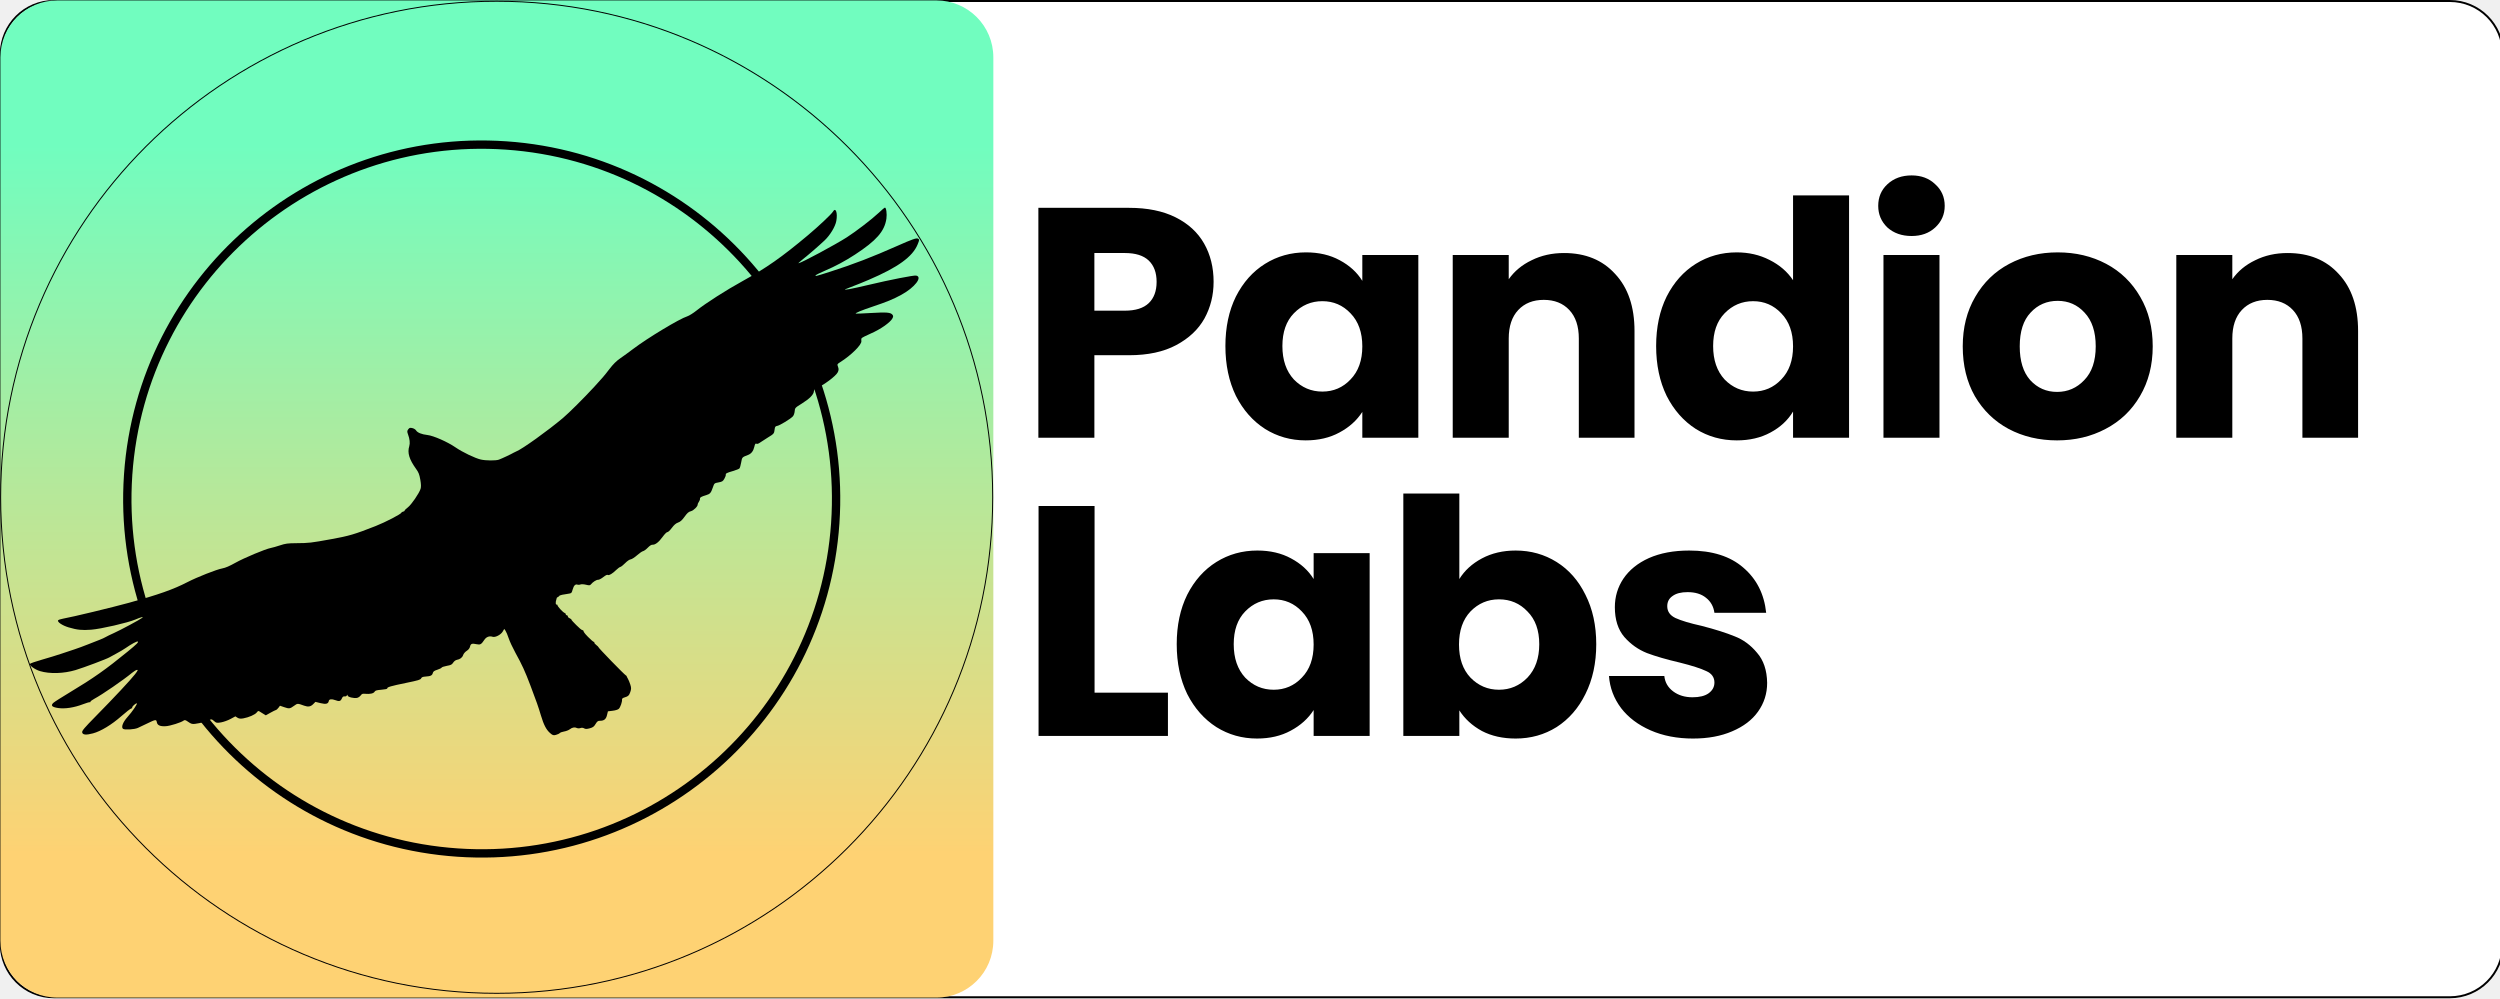
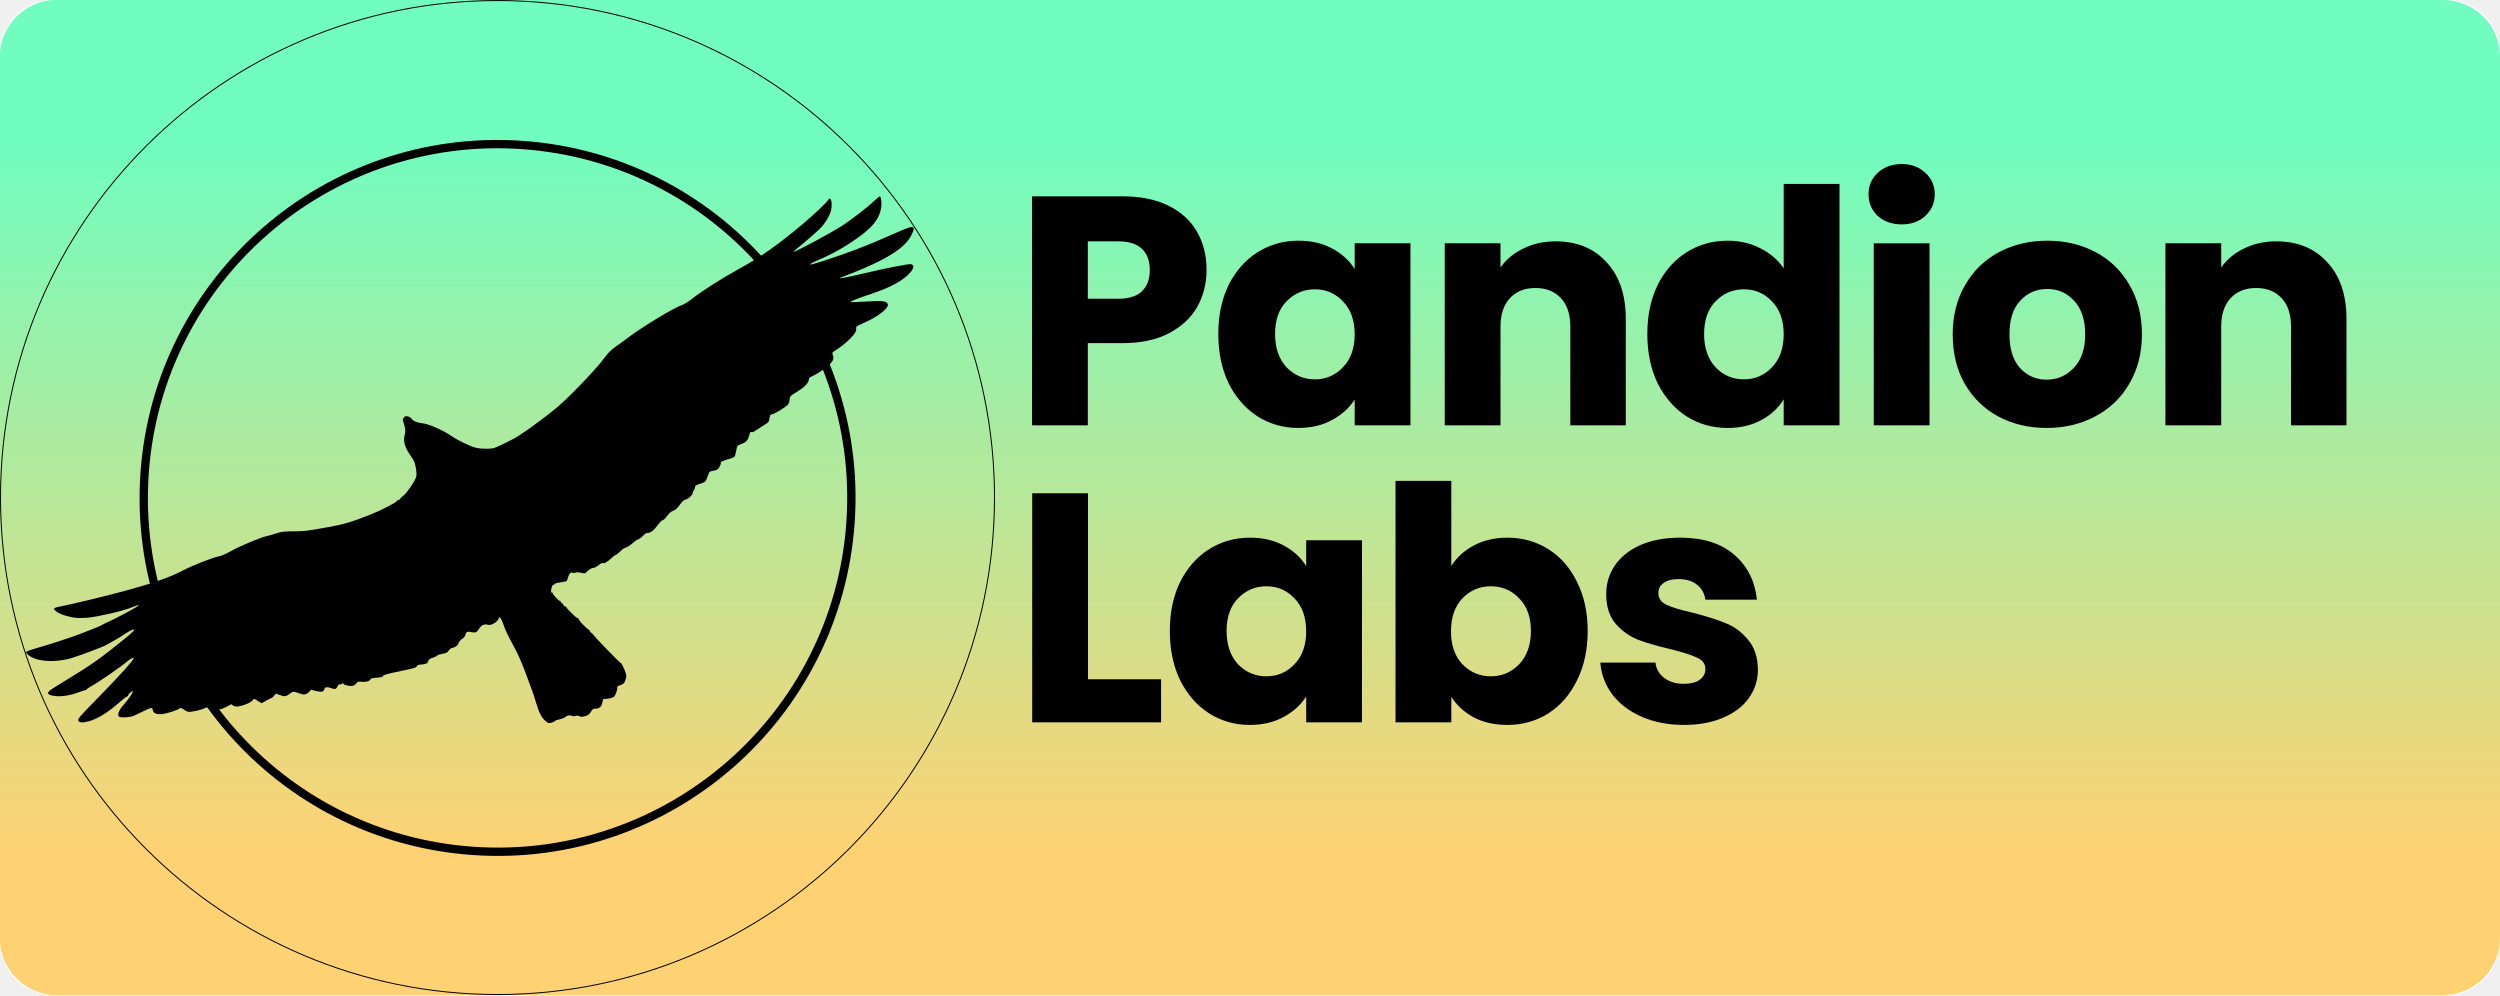
- <svg xmlns="http://www.w3.org/2000/svg" xmlns:xlink="http://www.w3.org/1999/xlink" width="2998.089" zoomAndPan="magnify" viewBox="0 0 2226.683 900.168" height="1197.145" preserveAspectRatio="xMidYMid" version="1.2" id="svg287" xml:space="preserve">
+ <svg xmlns="http://www.w3.org/2000/svg" xmlns:xlink="http://www.w3.org/1999/xlink" width="3015" zoomAndPan="magnify" viewBox="0 0 3015 1200" height="1200" preserveAspectRatio="xMidYMid" version="1.2" id="svg287" xml:space="preserve">
  <defs id="defs259">
    <rect x="1135.397" y="365.38" width="981.394" height="449.931" id="rect2" />
-     <linearGradient xlink:href="#linearGradient289" id="linearGradient290" x1="465.614" y1="134.989" x2="465.614" y2="788.232" gradientUnits="userSpaceOnUse" gradientTransform="matrix(4.318703,0,0,0.9751405,-26.91448,0.2881701)" />
+     <linearGradient xlink:href="#linearGradient289" id="linearGradient290" x1="465.614" y1="134.989" x2="465.614" y2="788.232" gradientUnits="userSpaceOnUse" gradientTransform="matrix(5.780654,0,0,1.302491,-19.28956,-0.6429936)" />
    <linearGradient id="linearGradient289">
      <stop style="stop-color:#71fdbf;stop-opacity:1;" offset="0" id="stop289" />
      <stop style="stop-color:#fed273;stop-opacity:1;" offset="1" id="stop290" />
    </linearGradient>
-     <linearGradient xlink:href="#linearGradient289" id="linearGradient260" gradientUnits="userSpaceOnUse" gradientTransform="matrix(0.9830893,0,0,0.9760122,-38.89277,-0.1138385)" x1="465.614" y1="134.989" x2="465.614" y2="788.232" />
-     <linearGradient xlink:href="#linearGradient289" id="linearGradient4" gradientUnits="userSpaceOnUse" gradientTransform="matrix(0.9706158,0,0,0.9760186,-16.71438,-0.1168316)" x1="465.614" y1="134.989" x2="465.614" y2="788.232" />
+     <linearGradient xlink:href="#linearGradient289" id="linearGradient260" gradientUnits="userSpaceOnUse" gradientTransform="matrix(1.306771,0,0,1.306384,-10.32922,-2.535096)" x1="465.614" y1="134.989" x2="465.614" y2="788.232" />
+     <linearGradient xlink:href="#linearGradient289" id="linearGradient4" gradientUnits="userSpaceOnUse" gradientTransform="matrix(1.300842,0,0,1.302481,-4.340758,-0.6429893)" x1="465.614" y1="134.989" x2="465.614" y2="788.232" />
  </defs>
-   <g id="editable-text" transform="matrix(3.623262,0,0,3.623262,-2638.923,-440.255)">
-     <text xml:space="preserve" style="font-style:normal;font-variant:normal;font-weight:bold;font-stretch:normal;font-size:81.516px;line-height:17.605px;font-family:Poppins;-inkscape-font-specification:'Poppins, Bold';font-variant-ligatures:normal;font-variant-caps:normal;font-variant-numeric:normal;font-variant-east-asian:normal;text-align:start;letter-spacing:-1.546px;writing-mode:lr-tb;direction:ltr;text-anchor:start;opacity:1;vector-effect:none;fill:#000000;fill-opacity:1;stroke:none;stroke-width:6.602;stroke-linecap:round;stroke-linejoin:miter;stroke-miterlimit:4;stroke-dasharray:none;stroke-dashoffset:0;stroke-opacity:1;-inkscape-stroke:none" x="1002.473" y="230.456" id="text11" transform="translate(-24.59364)">
-       <tspan id="tspan11" style="font-style:normal;font-variant:normal;font-weight:bold;font-stretch:normal;font-size:81.516px;font-family:Poppins;-inkscape-font-specification:'Poppins, Bold';font-variant-ligatures:normal;font-variant-caps:normal;font-variant-numeric:normal;font-variant-east-asian:normal;letter-spacing:-1.546px;fill:#000000;fill-opacity:1;stroke:none;stroke-width:6.602" x="1002.473" y="230.456">Pandion</tspan>
-     </text>
-     <text xml:space="preserve" style="font-style:normal;font-variant:normal;font-weight:bold;font-stretch:normal;font-size:81.516px;line-height:17.605px;font-family:Poppins;-inkscape-font-specification:'Poppins, Bold';font-variant-ligatures:normal;font-variant-caps:normal;font-variant-numeric:normal;font-variant-east-asian:normal;text-align:start;letter-spacing:-1.725px;writing-mode:lr-tb;direction:ltr;text-anchor:start;opacity:1;vector-effect:none;fill:#000000;fill-opacity:1;stroke:none;stroke-width:6.602;stroke-linecap:round;stroke-linejoin:miter;stroke-miterlimit:4;stroke-dasharray:none;stroke-dashoffset:0;stroke-opacity:1;-inkscape-stroke:none" x="1002.52" y="304.66" id="text12" transform="translate(-24.59364)">
-       <tspan id="tspan12" style="font-style:normal;font-variant:normal;font-weight:bold;font-stretch:normal;font-size:81.516px;font-family:Poppins;-inkscape-font-specification:'Poppins, Bold';font-variant-ligatures:normal;font-variant-caps:normal;font-variant-numeric:normal;font-variant-east-asian:normal;letter-spacing:-1.725px;fill:#000000;fill-opacity:1;stroke:none;stroke-width:6.602" x="1002.52" y="304.66">Labs</tspan>
-     </text>
-   </g>
-   <path id="white-background-small" style="display:inline;opacity:1;fill:#ffffff;stroke:#000000;stroke-width:0.172;stop-color:#000000;stop-opacity:1" d="M 50.008,0.388 H 815.386 c 35.276,0 63.676,21.402 63.676,47.987 V 851.802 c 0,26.585 -28.399,47.987 -63.676,47.987 H 50.008 c -35.276,0 -63.676,-21.402 -63.676,-47.987 V 48.375 c 0,-26.585 28.399,-47.987 63.676,-47.987 z" />
-   <path id="white-background-large" style="display:inline;opacity:1;vector-effect:none;fill:#ffffff;stroke:#000000;stroke-width:1.776;stop-color:#000000;stop-opacity:1" d="M 34.876,0.897 H 2195.194 c 26.555,0 47.933,21.378 47.933,47.933 V 851.347 c 0,26.555 -21.378,47.933 -47.933,47.933 H 34.876 c -26.555,0 -47.933,-21.378 -47.933,-47.933 V 48.83 c 0,-26.555 21.378,-47.933 47.933,-47.933 z" />
-   <path id="background-gradient-large" style="display:none;opacity:1;vector-effect:none;fill:url(#linearGradient290);stroke:#000000;stroke-width:1.539;stop-color:#000000;stop-opacity:1" d="M 38.819,0.77 H 2188.669 c 28.432,0 51.322,22.89 51.322,51.322 V 847.863 c 0,28.432 -22.89,51.322 -51.322,51.322 H 38.819 c -28.432,0 -51.322,-22.89 -51.322,-51.322 V 52.092 c 0,-28.432 22.89,-51.322 51.322,-51.322 z" />
-   <path id="background-gradient-small" style="display:inline;opacity:1;vector-effect:none;fill:url(#linearGradient4);stroke-width:0.73;stop-color:#000000;stop-opacity:1" d="M 37.893,0.365 H 830.529 c 28.458,0 51.368,22.91 51.368,51.368 V 848.221 c 0,28.458 -22.91,51.368 -51.368,51.368 H 37.893 c -28.458,0 -51.368,-22.91 -51.368,-51.368 V 51.733 c 0,-28.458 22.91,-51.368 51.368,-51.368 z" />
-   <path id="background-logo-circle" style="display:inline;fill:url(#linearGradient260);stroke-width:0.735" d="M 739.946,450.423 A 321.098,318.787 0 0 1 418.847,769.21 321.098,318.787 0 0 1 97.749,450.423 321.098,318.787 0 0 1 418.847,131.637 321.098,318.787 0 0 1 739.946,450.423 Z" />
-   <circle style="display:inline;fill:none;stroke:#000000;stroke-width:0.892;stroke-opacity:1" id="__circle-guide" cx="434.038" cy="448.412" r="447.289" />
-   <path style="fill:#000000;stroke-width:0.742" d="m 813.639,220.385 c -4.527,11.102 -17.716,20.661 -44.048,31.924 -4.851,2.075 -11.047,4.591 -13.769,5.591 -2.722,1 -5.888,2.25 -7.037,2.777 -3.103,1.425 4.799,-0.022 20.43,-3.742 19.289,-4.59 40.935,-8.834 43.044,-8.44 6.183,1.157 -1.226,10.768 -13.4,17.383 -7.484,4.066 -12.738,6.223 -26.104,10.716 -9.79,3.291 -15.618,5.711 -14.92,6.196 0.195,0.136 6.373,-0.11 13.728,-0.545 14.153,-0.838 17.702,-0.553 19.371,1.555 0.809,1.022 0.794,1.752 -0.067,3.372 -1.929,3.629 -10.933,9.899 -19.541,13.607 -4.357,1.877 -8.098,3.818 -8.314,4.314 -0.215,0.496 -0.268,1.613 -0.118,2.483 0.541,3.13 -9.21,12.828 -19.136,19.033 -2.71,1.694 -2.786,1.861 -1.899,4.192 0.701,1.843 0.65,3.008 -0.213,4.838 -1.634,3.464 -12.799,11.777 -19.51,14.525 -1.286,0.527 -1.963,1.417 -2.049,2.697 -0.2,2.941 -3.929,6.736 -10.813,11.003 -6.148,3.81 -6.271,3.944 -6.518,7.052 -0.138,1.742 -0.898,3.818 -1.688,4.614 -2.421,2.437 -11.691,8.075 -13.942,8.481 -1.836,0.331 -2.171,0.789 -2.464,3.368 -0.403,3.552 -0.722,3.929 -5.998,7.098 -2.245,1.348 -5.271,3.301 -6.725,4.34 -1.908,1.363 -2.943,1.72 -3.716,1.283 -0.82,-0.464 -1.266,0.234 -1.898,2.969 -0.851,3.687 -2.724,6.073 -5.641,7.189 -5.394,2.063 -5.346,2.01 -6.159,6.704 -0.432,2.495 -1.134,4.936 -1.559,5.423 -0.425,0.487 -3.005,1.531 -5.733,2.321 -5.857,1.695 -6.82,2.205 -6.589,3.487 0.095,0.528 -0.496,2.124 -1.313,3.546 -1.305,2.272 -1.943,2.668 -5.253,3.265 -3.746,0.675 -3.775,0.701 -5.122,4.584 -1.706,4.92 -2.506,5.853 -5.89,6.865 -4.571,1.367 -5.887,2.119 -5.683,3.249 0.107,0.594 -0.344,1.856 -1.003,2.803 -0.658,0.947 -1.149,1.989 -1.09,2.316 0.287,1.593 -3.636,5.556 -6.092,6.153 -2.053,0.5 -3.289,1.572 -5.728,4.968 -2.288,3.186 -3.832,4.576 -5.842,5.257 -1.926,0.653 -3.6,2.09 -5.676,4.874 -1.62,2.172 -3.415,3.859 -3.989,3.75 -0.575,-0.109 -2.485,1.794 -4.245,4.229 -3.482,4.819 -6.71,7.337 -9.159,7.147 -1.01,-0.079 -2.521,0.874 -4.269,2.692 -1.488,1.547 -3.395,2.938 -4.238,3.091 -0.843,0.153 -3.287,1.835 -5.432,3.738 -2.145,1.903 -4.732,3.556 -5.75,3.673 -1.078,0.124 -3.159,1.549 -4.983,3.412 -1.722,1.759 -3.655,3.293 -4.294,3.408 -0.639,0.115 -2.255,1.279 -3.59,2.587 -3.552,3.478 -6.701,5.371 -7.736,4.651 -0.576,-0.4 -1.937,0.246 -4.095,1.944 -1.778,1.399 -3.888,2.492 -4.689,2.43 -1.469,-0.114 -4.773,1.997 -6.5,4.154 -0.781,0.975 -1.507,1.023 -4.45,0.295 -1.934,-0.479 -4.155,-0.583 -4.934,-0.231 -0.779,0.352 -1.911,0.445 -2.514,0.207 -1.982,-0.781 -3.483,0.625 -4.491,4.208 -0.978,3.477 -1.042,3.535 -4.484,4.035 -9.232,1.342 -6.839,1.643 -8.175,2.429 -2.265,1.333 -1.556,1.046 -2.006,2.364 -0.985,2.886 -0.854,5.41 0.541,4.875 0.077,-0.029 0.413,0.21 0.383,0.257 -0.56,0.873 4.787,6.71 6.692,7.44 0.597,0.229 0.965,0.72 0.818,1.092 -0.147,0.372 0.28,0.78 0.949,0.908 0.669,0.127 1.081,0.574 0.916,0.993 -0.165,0.419 0.538,1.149 1.563,1.622 1.025,0.473 1.778,1.066 1.674,1.317 -0.223,0.537 8.72,9.421 9.41,9.195 0.145,-0.047 1.368,0.615 1.354,0.669 0.188,1.012 0.634,2.058 4.085,5.571 2.548,2.594 4.952,4.659 5.342,4.589 0.39,-0.07 0.583,0.191 0.429,0.581 -0.154,0.39 0.653,1.411 1.792,2.268 1.139,0.857 1.984,1.685 1.878,1.838 -0.315,0.453 23.428,24.896 24.861,25.595 0.38,0.185 0.662,0.473 0.628,0.64 -0.034,0.167 0.436,1.133 1.046,2.147 0.61,1.014 1.617,3.428 2.238,5.366 0.935,2.919 0.932,4.092 -0.021,6.838 -1.105,3.185 -1.879,3.854 -5.814,5.027 -1.003,0.299 -1.717,1.016 -1.627,1.634 0.287,1.954 -1.496,7.134 -2.895,8.412 -0.845,0.771 -2.962,1.437 -5.589,1.758 l -4.23,0.517 -0.841,3.459 c -0.901,3.709 -2.696,5.109 -6.498,5.068 -1.645,-0.017 -2.387,0.549 -3.797,2.901 -1.454,2.425 -2.355,3.089 -5.286,3.895 -2.596,0.714 -3.937,0.72 -5.057,0.022 -0.918,-0.572 -2.235,-0.677 -3.31,-0.263 -0.982,0.378 -2.44,0.354 -3.239,-0.053 -1.915,-0.975 -4.152,-0.555 -6.442,1.21 -1.024,0.789 -3.278,1.661 -5.01,1.937 -1.731,0.276 -3.499,0.915 -3.928,1.421 -0.429,0.506 -1.973,1.24 -3.43,1.632 -2.334,0.628 -2.976,0.425 -5.397,-1.702 -3.378,-2.968 -5.674,-7.414 -8.197,-15.868 -2.337,-7.83 -3.894,-12.268 -9.466,-26.972 -4.889,-12.901 -7.446,-18.478 -13.563,-29.58 -2.389,-4.336 -5.1,-10.178 -6.025,-12.983 -0.925,-2.805 -2.205,-5.855 -2.844,-6.778 l -1.163,-1.679 -1.347,2.344 c -1.673,2.912 -6.704,5.551 -9.103,4.774 -3.007,-0.974 -5.732,0.056 -7.583,2.864 -2.641,4.008 -3.613,4.549 -6.875,3.828 -4.141,-0.915 -5.359,-0.479 -5.926,2.126 -0.323,1.481 -1.388,2.851 -2.999,3.858 -1.374,0.859 -2.814,2.537 -3.201,3.729 -0.757,2.335 -2.767,3.877 -5.756,4.415 -1.064,0.192 -2.467,1.26 -3.239,2.467 -1.161,1.814 -2.009,2.245 -5.735,2.916 -2.405,0.433 -4.512,1.142 -4.683,1.575 -0.171,0.433 -1.928,1.306 -3.905,1.939 -2.787,0.893 -3.697,1.555 -4.052,2.948 -0.561,2.202 -1.945,2.89 -6.403,3.184 -2.71,0.179 -3.589,0.532 -4.139,1.66 -0.604,1.24 -2.406,1.783 -13.375,4.034 -14.001,2.873 -17.352,3.846 -17.148,4.977 0.09,0.502 -1.699,0.915 -5.279,1.219 -4.482,0.381 -5.547,0.692 -6.175,1.801 -0.877,1.551 -4.057,2.273 -8.281,1.881 -2.596,-0.241 -3.117,-0.055 -4.295,1.531 -0.737,0.993 -2.216,1.963 -3.286,2.156 -3.003,0.541 -8.207,-0.773 -8.465,-2.136 -0.18,-0.949 -0.32,-0.968 -0.676,-0.093 -0.277,0.68 -1.063,1.024 -2.046,0.896 -1.188,-0.154 -1.823,0.325 -2.481,1.873 -1.064,2.503 -2.409,2.839 -5.925,1.478 -3.165,-1.225 -5.498,-0.946 -5.811,0.693 -0.51,2.674 -2.544,3.228 -7.41,2.019 l -4.671,-1.161 -1.886,1.93 c -2.36,2.414 -4.552,2.83 -8.141,1.544 -6.182,-2.216 -6.073,-2.216 -9.203,0.06 -3.734,2.716 -4.413,2.81 -8.967,1.243 l -3.765,-1.295 -1.368,1.843 c -0.752,1.013 -1.756,1.913 -2.231,1.998 -0.474,0.085 -2.735,1.206 -5.024,2.49 l -4.162,2.334 -2.229,-1.372 c -1.226,-0.755 -2.773,-1.717 -3.439,-2.138 -1.003,-0.635 -1.43,-0.476 -2.504,0.934 -1.476,1.938 -7.14,4.424 -12.125,5.321 -2.414,0.435 -3.922,0.261 -5.259,-0.607 l -1.874,-1.217 -4.316,2.332 c -2.374,1.282 -6.209,2.672 -8.523,3.089 -3.843,0.692 -4.397,0.588 -6.4,-1.199 -2.046,-1.825 -2.349,-1.875 -4.522,-0.74 -2.419,1.264 -7.378,2.556 -12.611,3.285 -2.44,0.34 -3.638,-0.004 -6.066,-1.743 -2.456,-1.759 -3.257,-1.985 -4.259,-1.197 -2.147,1.687 -12.081,4.817 -16.05,5.057 -5.073,0.306 -7.582,-0.807 -8.082,-3.588 -0.485,-2.691 -0.99,-2.624 -8.762,1.167 -3.276,1.597 -7.055,3.393 -8.398,3.991 -3.115,1.385 -11.689,1.911 -13.27,0.813 -1.929,-1.34 -0.216,-5.989 3.892,-10.558 4.667,-5.191 9.715,-12.71 8.366,-12.461 -1.486,0.274 -4.743,3.488 -4.035,3.98 0.32,0.222 -0.041,0.516 -0.801,0.653 -0.76,0.137 -4.772,3.24 -8.915,6.896 -8.729,7.703 -18.57,13.675 -25.645,15.563 -6.283,1.677 -9.339,1.385 -9.756,-0.93 -0.256,-1.419 1.929,-4.009 12.112,-14.356 16.754,-17.023 31.765,-33.079 35.601,-38.078 2.496,-3.254 2.847,-4.065 1.678,-3.881 -0.813,0.127 -2.801,1.328 -4.419,2.668 -7.738,6.409 -26.85,19.552 -34.026,23.4 -1.985,1.064 -3.551,2.256 -3.48,2.649 0.071,0.393 -0.188,0.589 -0.575,0.437 -0.387,-0.152 -3.153,0.665 -6.146,1.816 -7.991,3.073 -16.317,4.346 -22.405,3.425 -5.618,-0.85 -6.897,-2.23 -4.324,-4.666 0.885,-0.838 7.579,-5.105 14.874,-9.482 21.253,-12.75 32.5,-20.678 52.25,-36.833 8,-6.544 9.871,-8.401 9.04,-8.978 -0.692,-0.48 -5.742,2.229 -11.085,5.946 -1.846,1.285 -5.528,3.465 -8.181,4.845 -2.653,1.38 -5.431,2.904 -6.174,3.386 -2.122,1.378 -23.193,9.307 -30.706,11.555 -10.719,3.207 -23.244,3.575 -32.047,0.94 -4.585,-1.372 -9.938,-5.261 -9.033,-6.562 0.327,-0.47 5.216,-2.169 10.864,-3.775 5.649,-1.606 13.47,-4.003 17.382,-5.327 3.911,-1.324 9.354,-3.139 12.095,-4.034 2.741,-0.895 8.147,-2.889 12.015,-4.433 3.868,-1.543 8.615,-3.408 10.551,-4.143 1.935,-0.735 4.285,-1.812 5.222,-2.392 0.937,-0.58 4.371,-2.25 7.632,-3.71 5.909,-2.646 23.556,-12.127 25.427,-13.661 1.567,-1.285 -1.278,-0.589 -6.136,1.5 -6.851,2.946 -31.118,8.54 -39.914,9.2 -8.374,0.628 -12.517,0.198 -20.323,-2.11 -5.612,-1.659 -10.457,-4.916 -9.456,-6.356 0.32,-0.46 2.337,-1.139 4.482,-1.509 7.796,-1.343 44.067,-10.075 59.478,-14.319 26.454,-7.285 39.977,-12.06 52.542,-18.553 8.897,-4.597 26.443,-11.507 31.56,-12.429 2.801,-0.504 6.422,-2.059 11.794,-5.065 7.891,-4.415 27.243,-12.513 31.912,-13.353 1.415,-0.255 5.15,-1.316 8.3,-2.359 4.998,-1.654 6.878,-1.905 14.759,-1.97 11.608,-0.097 12.701,-0.222 31.383,-3.611 16.378,-2.971 20.992,-4.333 40.078,-11.829 8.846,-3.474 23.077,-10.862 23.321,-12.107 0.072,-0.367 0.761,-0.782 1.53,-0.92 0.77,-0.139 1.349,-0.529 1.288,-0.867 -0.061,-0.338 1.26,-1.664 2.936,-2.946 3.179,-2.432 10.093,-12.491 11.474,-16.692 0.548,-1.666 0.474,-4.272 -0.234,-8.274 -0.861,-4.866 -1.49,-6.476 -3.763,-9.643 -6.264,-8.727 -8.035,-14.591 -6.2,-20.54 0.838,-2.716 0.432,-6.527 -1.145,-10.768 -0.877,-2.359 -0.842,-3.101 0.215,-4.471 1.116,-1.446 1.557,-1.579 3.707,-1.111 1.342,0.292 2.871,1.248 3.398,2.124 1.194,1.985 5.078,3.552 10.188,4.111 5.469,0.598 18.204,6.22 25.513,11.263 6.053,4.176 17.454,9.644 22.602,10.839 4.556,1.058 13.562,1.123 16.335,0.118 2.637,-0.955 11.45,-5.102 13.344,-6.279 0.559,-0.348 1.628,-0.868 2.376,-1.156 5.266,-2.03 28.699,-18.831 42.191,-30.249 5.485,-4.642 18.38,-17.481 27.958,-27.838 7.083,-7.659 9.395,-10.362 13.734,-16.058 3.425,-4.495 6.319,-7.368 9.911,-9.836 2.791,-1.918 7.908,-5.642 11.372,-8.276 13.016,-9.898 41.944,-27.342 49.001,-29.549 1.622,-0.507 5.366,-2.849 8.319,-5.204 8.424,-6.718 26.732,-18.419 41.871,-26.761 21.057,-11.604 35.158,-21.497 58.353,-40.938 9.92,-8.315 21.558,-19.277 22.804,-21.481 2.449,-4.329 4.382,1.009 3.039,8.391 -0.929,5.104 -5.515,12.727 -10.53,17.5 -4.824,4.592 -14.327,12.833 -19.729,17.109 -2.54,2.011 -4.255,3.599 -3.812,3.53 2.818,-0.438 33.237,-16.777 43.572,-23.405 8.313,-5.331 22.87,-16.501 28.583,-21.933 2.712,-2.579 5.288,-4.753 5.725,-4.832 1.202,-0.216 2.005,5.653 1.366,9.98 -1.684,11.399 -9.006,19.764 -28.343,32.384 -8.801,5.743 -17.681,10.509 -26.992,14.487 -4.322,1.846 -8.114,3.72 -8.428,4.163 -0.799,1.129 0.176,0.89 12.693,-3.108 21.097,-6.738 38.377,-13.382 61.233,-23.543 12.939,-5.752 16.917,-7.148 18.255,-6.406 1.441,0.801 1.428,1.082 -0.253,5.203 z" id="pandion-bird" />
-   <path id="circle261-2" style="display:inline;fill:none;stroke:#000000;stroke-width:7.519;stroke-linecap:round" d="M 101.752,427.762 A 319.558,319.558 0 0 1 442.579,131.181 319.558,319.558 0 0 1 739.347,471.846 319.558,319.558 0 0 1 398.845,768.8 319.558,319.558 0 0 1 101.704,428.462" />
-   <g id="pandion-text" transform="matrix(3.623262,0,0,3.623262,-2638.923,-440.255)">
+   <path id="white-background-small" style="display:inline;opacity:1;fill:#ffffff;stroke:none;stroke-width:0.23;stop-color:#000000;stop-opacity:1" d="M 85.592,0 H 1114.408 C 1161.826,0 1200,28.555 1200,64.025 V 1135.975 c 0,35.47 -38.174,64.025 -85.592,64.025 H 85.592 C 38.174,1200 0,1171.445 0,1135.975 V 64.025 C 0,28.555 38.174,0 85.592,0 Z" />
+   <path id="white-background-large" style="display:inline;opacity:1;vector-effect:none;fill:#ffffff;stroke:none;stroke-width:2.373;stop-color:#000000;stop-opacity:1" d="M 64.054,0 H 2950.946 C 2986.432,0 3015,28.555 3015,64.025 V 1135.975 c 0,35.47 -28.568,64.025 -64.054,64.025 H 64.054 C 28.568,1200 0,1171.445 0,1135.975 V 64.025 C 0,28.555 28.568,0 64.054,0 Z" />
+   <path id="background-gradient-large" style="display:inline;opacity:1;vector-effect:none;fill:url(#linearGradient290);stroke:none;stroke-width:2.058;stop-color:#000000;stop-opacity:1" d="M 68.695,0 H 2946.305 C 2984.362,0 3015,30.573 3015,68.55 V 1131.45 c 0,37.977 -30.638,68.55 -68.695,68.55 H 68.695 C 30.638,1200 4.412e-5,1169.427 4.412e-5,1131.45 V 68.55 C 4.412e-5,30.573 30.638,0 68.695,0 Z" />
+   <path id="background-gradient-small" style="display:inline;opacity:1;vector-effect:none;fill:url(#linearGradient4);stroke-width:0.976;stop-color:#000000;stop-opacity:1" d="M 68.845,0 H 1131.155 C 1169.295,0 1200,30.573 1200,68.55 V 1131.45 c 0,37.977 -30.705,68.55 -68.845,68.55 H 68.845 C 30.705,1200 5.29e-5,1169.427 5.29e-5,1131.45 V 68.55 C 5.29e-5,30.573 30.705,0 68.845,0 Z" />
+   <path id="background-logo-circle" style="display:inline;fill:url(#linearGradient260);stroke-width:0.98" d="M 1024.942,600.505 A 426.82,426.693 0 0 1 598.122,1027.198 426.82,426.693 0 0 1 171.302,600.505 426.82,426.693 0 0 1 598.122,173.812 426.82,426.693 0 0 1 1024.942,600.505 Z" />
+   <circle style="display:inline;fill:none;stroke:#000000;stroke-width:1.196;stroke-opacity:1" id="__circle-guide" cx="599.992" cy="600.032" r="599.37" />
+   <path style="fill:#000000;stroke-width:0.99" d="m 1100.337,281.052 c -6.045,14.824 -23.655,27.588 -58.816,42.627 -6.478,2.771 -14.751,6.13 -18.386,7.466 -3.634,1.335 -7.862,3.004 -9.396,3.709 -4.143,1.903 6.408,-0.03 27.28,-4.996 25.756,-6.129 54.66,-11.796 57.475,-11.269 8.255,1.545 -1.638,14.379 -17.893,23.211 -9.992,5.429 -17.009,8.31 -34.855,14.309 -13.073,4.395 -20.854,7.626 -19.922,8.273 0.261,0.181 8.509,-0.147 18.33,-0.728 18.898,-1.119 23.637,-0.738 25.866,2.077 1.08,1.364 1.061,2.34 -0.089,4.503 -2.576,4.846 -14.598,13.218 -26.093,18.169 -5.818,2.506 -10.814,5.099 -11.101,5.761 -0.287,0.662 -0.358,2.154 -0.158,3.316 0.722,4.18 -12.297,17.129 -25.551,25.414 -3.619,2.262 -3.72,2.485 -2.535,5.597 0.936,2.461 0.868,4.017 -0.284,6.46 -2.182,4.626 -17.091,15.725 -26.051,19.394 -1.717,0.703 -2.621,1.892 -2.737,3.602 -0.267,3.928 -5.246,8.994 -14.439,14.692 -8.209,5.088 -8.374,5.267 -8.703,9.416 -0.184,2.326 -1.199,5.098 -2.254,6.161 -3.232,3.254 -15.61,10.783 -18.617,11.324 -2.452,0.442 -2.899,1.053 -3.29,4.497 -0.538,4.743 -0.964,5.246 -8.009,9.478 -2.997,1.8 -7.038,4.408 -8.98,5.795 -2.548,1.82 -3.93,2.297 -4.963,1.714 -1.095,-0.619 -1.69,0.312 -2.534,3.965 -1.137,4.923 -3.637,8.11 -7.532,9.599 -7.202,2.754 -7.138,2.684 -8.224,8.952 -0.577,3.332 -1.514,6.59 -2.082,7.241 -0.568,0.65 -4.013,2.045 -7.656,3.099 -7.821,2.263 -9.107,2.944 -8.799,4.656 0.127,0.705 -0.662,2.836 -1.753,4.735 -1.743,3.034 -2.594,3.563 -7.015,4.36 -5.002,0.902 -5.041,0.936 -6.839,6.121 -2.278,6.57 -3.346,7.816 -7.864,9.167 -6.103,1.826 -7.86,2.83 -7.589,4.338 0.143,0.794 -0.46,2.478 -1.339,3.743 -0.879,1.265 -1.534,2.656 -1.456,3.092 0.383,2.127 -4.855,7.418 -8.134,8.216 -2.741,0.667 -4.392,2.099 -7.649,6.634 -3.055,4.255 -5.117,6.11 -7.801,7.019 -2.572,0.872 -4.807,2.791 -7.58,6.509 -2.163,2.9 -4.56,5.153 -5.327,5.007 -0.767,-0.146 -3.318,2.395 -5.668,5.647 -4.65,6.434 -8.96,9.797 -12.229,9.543 -1.349,-0.105 -3.366,1.167 -5.701,3.594 -1.987,2.066 -4.534,3.924 -5.659,4.128 -1.126,0.204 -4.39,2.45 -7.253,4.991 -2.864,2.541 -6.319,4.748 -7.678,4.904 -1.439,0.165 -4.218,2.068 -6.653,4.556 -2.3,2.349 -4.88,4.397 -5.733,4.551 -0.853,0.154 -3.011,1.708 -4.794,3.454 -4.743,4.644 -8.947,7.172 -10.33,6.211 -0.769,-0.534 -2.586,0.328 -5.468,2.596 -2.374,1.868 -5.191,3.328 -6.261,3.245 -1.961,-0.152 -6.373,2.667 -8.68,5.546 -1.043,1.302 -2.012,1.366 -5.943,0.393 -2.583,-0.639 -5.548,-0.778 -6.588,-0.308 -1.041,0.47 -2.552,0.594 -3.357,0.277 -2.647,-1.043 -4.651,0.834 -5.997,5.619 -1.306,4.643 -1.391,4.72 -5.987,5.388 -12.328,1.792 -9.132,2.194 -10.916,3.244 -3.024,1.78 -2.078,1.396 -2.678,3.156 -1.315,3.854 -1.14,7.223 0.723,6.51 0.102,-0.039 0.551,0.28 0.511,0.343 -0.748,1.165 6.392,8.959 8.936,9.935 0.797,0.306 1.288,0.962 1.092,1.459 -0.196,0.497 0.374,1.042 1.267,1.212 0.893,0.17 1.443,0.766 1.222,1.326 -0.22,0.559 0.719,1.534 2.087,2.166 1.369,0.632 2.375,1.423 2.236,1.758 -0.297,0.717 11.644,12.579 12.565,12.278 0.194,-0.063 1.826,0.821 1.809,0.893 0.25,1.352 0.847,2.748 5.455,7.439 3.403,3.464 6.613,6.221 7.134,6.128 0.521,-0.094 0.779,0.256 0.573,0.776 -0.205,0.521 0.872,1.883 2.393,3.028 1.522,1.145 2.65,2.249 2.507,2.454 -0.42,0.604 31.282,33.243 33.196,34.176 0.507,0.247 0.884,0.632 0.838,0.855 -0.046,0.223 0.583,1.513 1.397,2.866 0.814,1.353 2.159,4.578 2.988,7.165 1.249,3.897 1.244,5.464 -0.029,9.131 -1.476,4.252 -2.509,5.146 -7.763,6.712 -1.34,0.399 -2.293,1.357 -2.172,2.182 0.383,2.609 -1.997,9.526 -3.866,11.232 -1.128,1.03 -3.955,1.919 -7.463,2.348 l -5.648,0.69 -1.123,4.619 c -1.204,4.952 -3.6,6.821 -8.677,6.767 -2.197,-0.023 -3.188,0.734 -5.071,3.874 -1.941,3.238 -3.144,4.124 -7.058,5.201 -3.466,0.953 -5.257,0.961 -6.753,0.029 -1.225,-0.764 -2.984,-0.903 -4.42,-0.351 -1.312,0.504 -3.258,0.472 -4.325,-0.071 -2.557,-1.302 -5.544,-0.741 -8.601,1.616 -1.367,1.054 -4.378,2.218 -6.689,2.586 -2.312,0.369 -4.672,1.222 -5.245,1.897 -0.573,0.675 -2.634,1.656 -4.579,2.179 -3.117,0.838 -3.973,0.568 -7.206,-2.273 -4.51,-3.963 -7.576,-9.899 -10.945,-21.188 -3.12,-10.455 -5.2,-16.381 -12.64,-36.015 -6.528,-17.227 -9.942,-24.674 -18.11,-39.497 -3.19,-5.789 -6.81,-13.59 -8.044,-17.335 -1.235,-3.745 -2.944,-7.818 -3.798,-9.051 l -1.553,-2.241 -1.798,3.129 c -2.234,3.889 -8.952,7.412 -12.155,6.375 -4.015,-1.3 -7.654,0.074 -10.125,3.824 -3.527,5.352 -4.824,6.074 -9.18,5.111 -5.53,-1.222 -7.155,-0.639 -7.913,2.839 -0.431,1.977 -1.854,3.807 -4.005,5.152 -1.835,1.147 -3.758,3.387 -4.274,4.979 -1.01,3.118 -3.695,5.177 -7.686,5.896 -1.42,0.256 -3.294,1.682 -4.325,3.294 -1.551,2.423 -2.683,2.998 -7.658,3.894 -3.211,0.578 -6.024,1.524 -6.252,2.103 -0.228,0.578 -2.574,1.743 -5.214,2.589 -3.721,1.192 -4.937,2.076 -5.411,3.936 -0.749,2.94 -2.597,3.859 -8.55,4.252 -3.618,0.239 -4.792,0.71 -5.527,2.217 -0.807,1.656 -3.213,2.381 -17.859,5.387 -18.695,3.836 -23.169,5.135 -22.897,6.645 0.121,0.67 -2.269,1.222 -7.05,1.628 -5.984,0.508 -7.407,0.923 -8.245,2.405 -1.171,2.071 -5.417,3.035 -11.058,2.511 -3.467,-0.322 -4.163,-0.074 -5.735,2.044 -0.984,1.326 -2.959,2.621 -4.388,2.879 -4.009,0.722 -10.958,-1.032 -11.304,-2.853 -0.24,-1.267 -0.427,-1.293 -0.903,-0.124 -0.37,0.907 -1.419,1.367 -2.732,1.197 -1.587,-0.206 -2.435,0.434 -3.313,2.501 -1.421,3.343 -3.217,3.791 -7.912,1.974 -4.226,-1.635 -7.341,-1.264 -7.759,0.926 -0.681,3.57 -3.397,4.31 -9.894,2.696 l -6.237,-1.55 -2.518,2.576 c -3.151,3.224 -6.079,3.779 -10.871,2.062 -8.255,-2.958 -8.109,-2.959 -12.288,0.08 -4.986,3.626 -5.892,3.752 -11.973,1.66 l -5.027,-1.729 -1.827,2.46 c -1.005,1.353 -2.345,2.554 -2.978,2.668 -0.633,0.114 -3.652,1.61 -6.709,3.325 l -5.557,3.117 -2.977,-1.832 c -1.637,-1.008 -3.703,-2.292 -4.592,-2.854 -1.34,-0.848 -1.91,-0.635 -3.343,1.247 -1.971,2.588 -9.534,5.907 -16.19,7.105 -3.224,0.58 -5.237,0.348 -7.022,-0.811 l -2.502,-1.625 -5.763,3.113 c -3.17,1.712 -8.291,3.568 -11.381,4.125 -5.131,0.924 -5.871,0.785 -8.545,-1.601 -2.732,-2.437 -3.136,-2.504 -6.038,-0.987 -3.231,1.688 -9.851,3.413 -16.839,4.387 -3.259,0.454 -4.858,-0.005 -8.099,-2.327 -3.279,-2.349 -4.349,-2.65 -5.686,-1.599 -2.866,2.253 -16.132,6.432 -21.431,6.752 -6.774,0.409 -10.123,-1.078 -10.792,-4.791 -0.647,-3.593 -1.322,-3.503 -11.7,1.558 -4.374,2.133 -9.42,4.531 -11.214,5.329 -4.159,1.85 -15.609,2.552 -17.719,1.086 -2.576,-1.789 -0.288,-7.997 5.197,-14.098 6.232,-6.932 12.972,-16.972 11.171,-16.639 -1.984,0.366 -6.334,4.658 -5.387,5.315 0.427,0.296 -0.055,0.689 -1.07,0.871 -1.015,0.183 -6.372,4.326 -11.904,9.208 -11.656,10.286 -24.796,18.26 -34.243,20.781 -8.389,2.239 -12.47,1.85 -13.026,-1.241 -0.341,-1.895 2.576,-5.353 16.173,-19.169 22.372,-22.731 42.415,-44.169 47.537,-50.845 3.333,-4.344 3.801,-5.427 2.241,-5.182 -1.085,0.17 -3.74,1.773 -5.9,3.562 -10.332,8.557 -35.852,26.108 -45.434,31.245 -2.65,1.421 -4.741,3.013 -4.647,3.537 0.095,0.525 -0.251,0.787 -0.768,0.583 -0.517,-0.204 -4.21,0.887 -8.206,2.424 -10.67,4.104 -21.788,5.803 -29.917,4.574 -7.501,-1.135 -9.209,-2.978 -5.774,-6.231 1.182,-1.119 10.12,-6.817 19.861,-12.66 28.379,-17.025 43.396,-27.611 69.768,-49.182 10.683,-8.738 13.18,-11.218 12.071,-11.988 -0.923,-0.641 -7.667,2.976 -14.801,7.94 -2.465,1.715 -7.381,4.627 -10.924,6.47 -3.543,1.843 -7.252,3.878 -8.244,4.521 -2.833,1.84 -30.968,12.427 -41.001,15.429 -14.313,4.282 -31.037,4.773 -42.792,1.256 -6.122,-1.832 -13.27,-7.024 -12.062,-8.762 0.437,-0.628 6.965,-2.897 14.507,-5.041 7.542,-2.145 17.987,-5.346 23.209,-7.114 5.223,-1.768 12.49,-4.192 16.15,-5.386 3.66,-1.195 10.879,-3.858 16.043,-5.919 5.164,-2.061 11.504,-4.55 14.088,-5.532 2.584,-0.982 5.722,-2.42 6.973,-3.195 1.251,-0.775 5.836,-3.004 10.19,-4.954 7.89,-3.533 31.453,-16.193 33.953,-18.241 2.092,-1.715 -1.707,-0.786 -8.194,2.004 -9.148,3.934 -41.551,11.403 -53.296,12.285 -11.181,0.839 -16.714,0.265 -27.137,-2.817 -7.493,-2.216 -13.962,-6.564 -12.626,-8.487 0.427,-0.615 3.12,-1.521 5.984,-2.014 10.41,-1.793 58.842,-13.453 79.42,-19.119 35.323,-9.728 53.38,-16.104 70.157,-24.773 11.88,-6.139 35.309,-15.365 42.14,-16.596 3.741,-0.674 8.576,-2.75 15.749,-6.763 10.536,-5.895 36.377,-16.708 42.611,-17.83 1.889,-0.34 6.877,-1.757 11.083,-3.149 6.674,-2.209 9.184,-2.544 19.707,-2.631 15.5,-0.129 16.959,-0.297 41.904,-4.822 21.87,-3.967 28.031,-5.786 53.515,-15.795 11.812,-4.639 30.813,-14.504 31.139,-16.166 0.096,-0.491 1.016,-1.044 2.043,-1.229 1.028,-0.185 1.802,-0.706 1.72,-1.158 -0.081,-0.452 1.683,-2.222 3.92,-3.934 4.244,-3.247 13.477,-16.679 15.321,-22.289 0.731,-2.225 0.633,-5.705 -0.313,-11.048 -1.15,-6.498 -1.989,-8.648 -5.025,-12.877 -8.365,-11.653 -10.728,-19.483 -8.278,-27.426 1.119,-3.626 0.577,-8.716 -1.529,-14.379 -1.171,-3.149 -1.124,-4.141 0.287,-5.969 1.49,-1.931 2.08,-2.108 4.949,-1.483 1.792,0.39 3.833,1.667 4.537,2.837 1.595,2.651 6.78,4.743 13.604,5.489 7.302,0.799 24.307,8.306 34.066,15.039 8.082,5.576 23.306,12.877 30.179,14.473 6.083,1.412 18.108,1.5 21.812,0.158 3.521,-1.275 15.289,-6.813 17.818,-8.384 0.747,-0.464 2.174,-1.159 3.172,-1.544 7.031,-2.711 38.322,-25.145 56.337,-40.391 7.324,-6.198 24.542,-23.342 37.331,-37.171 9.458,-10.227 12.545,-13.836 18.338,-21.441 4.573,-6.003 8.437,-9.838 13.234,-13.134 3.727,-2.561 10.56,-7.533 15.185,-11.05 17.38,-13.216 56.007,-36.509 65.43,-39.456 2.166,-0.677 7.165,-3.804 11.108,-6.949 11.249,-8.97 35.694,-24.594 55.909,-35.734 28.117,-15.495 46.946,-28.704 77.917,-54.663 13.246,-11.102 28.786,-25.74 30.45,-28.683 3.27,-5.781 5.851,1.347 4.058,11.204 -1.24,6.816 -7.365,16.994 -14.06,23.367 -6.441,6.131 -19.131,17.135 -26.344,22.846 -3.391,2.685 -5.682,4.806 -5.09,4.714 3.763,-0.585 44.38,-22.402 58.18,-31.252 11.1,-7.118 30.538,-22.034 38.166,-29.287 3.621,-3.444 7.061,-6.347 7.644,-6.452 1.605,-0.289 2.678,7.549 1.824,13.326 -2.248,15.22 -12.025,26.39 -37.846,43.241 -11.751,7.669 -23.609,14.033 -36.042,19.344 -5.77,2.465 -10.835,4.967 -11.254,5.559 -1.067,1.507 0.235,1.189 16.949,-4.15 28.17,-8.997 51.243,-17.869 81.763,-31.437 17.277,-7.681 22.589,-9.545 24.375,-8.553 1.925,1.069 1.906,1.445 -0.337,6.947 z" id="pandion-bird" />
+   <path id="circle261-2" style="display:inline;fill:none;stroke:#000000;stroke-width:10.04;stroke-linecap:round" d="M 174.39,570.839 A 426.697,426.697 0 0 1 629.487,174.824 426.697,426.697 0 0 1 1025.752,629.703 426.697,426.697 0 0 1 571.09,1026.216 426.697,426.697 0 0 1 174.326,571.773" />
+   <g id="pandion-text" transform="matrix(4.826493,0,0,4.826493,-3499.505,-599.3349)">
    <path d="m 1051.138,191.654 q 0,4.972 -2.282,9.13 -2.283,4.076 -7.01,6.603 -4.728,2.527 -11.738,2.527 h -8.641 v 20.542 h -13.939 v -57.224 h 22.58 q 6.847,0 11.575,2.364 4.728,2.364 7.092,6.521 2.364,4.157 2.364,9.537 z m -22.091,7.173 q 3.994,0 5.951,-1.875 1.956,-1.875 1.956,-5.299 0,-3.424 -1.956,-5.299 -1.956,-1.875 -5.951,-1.875 h -7.581 v 14.347 z m 25.029,8.804 q 0,-7.01 2.608,-12.309 2.69,-5.299 7.255,-8.152 4.565,-2.853 10.19,-2.853 4.809,0 8.396,1.956 3.668,1.956 5.625,5.136 v -6.44 h 13.939 v 45.486 h -13.939 v -6.44 q -2.038,3.179 -5.706,5.136 -3.587,1.956 -8.396,1.956 -5.543,0 -10.108,-2.853 -4.565,-2.935 -7.255,-8.233 -2.608,-5.38 -2.608,-12.39 z m 34.074,0.082 q 0,-5.217 -2.935,-8.233 -2.853,-3.016 -7.01,-3.016 -4.157,0 -7.092,3.016 -2.853,2.935 -2.853,8.152 0,5.217 2.853,8.315 2.935,3.016 7.092,3.016 4.157,0 7.01,-3.016 2.935,-3.016 2.935,-8.233 z m 50.217,-23.232 q 7.989,0 12.716,5.217 4.809,5.136 4.809,14.184 v 26.574 h -13.858 V 205.756 q 0,-4.565 -2.364,-7.092 -2.364,-2.527 -6.358,-2.527 -3.994,0 -6.358,2.527 -2.364,2.527 -2.364,7.092 v 24.699 h -13.939 v -45.486 h 13.939 v 6.032 q 2.119,-3.016 5.706,-4.728 3.587,-1.793 8.07,-1.793 z m 22.909,23.151 q 0,-7.01 2.608,-12.309 2.69,-5.299 7.255,-8.152 4.565,-2.853 10.19,-2.853 4.483,0 8.152,1.875 3.75,1.875 5.869,5.054 v -21.113 h 13.939 v 60.322 h -13.939 v -6.521 q -1.956,3.261 -5.625,5.217 -3.587,1.956 -8.396,1.956 -5.625,0 -10.19,-2.853 -4.565,-2.935 -7.255,-8.233 -2.608,-5.38 -2.608,-12.39 z m 34.074,0.082 q 0,-5.217 -2.935,-8.233 -2.853,-3.016 -7.01,-3.016 -4.157,0 -7.092,3.016 -2.853,2.935 -2.853,8.152 0,5.217 2.853,8.315 2.935,3.016 7.092,3.016 4.157,0 7.01,-3.016 2.935,-3.016 2.935,-8.233 z m 29.512,-27.471 q -3.668,0 -6.032,-2.119 -2.283,-2.201 -2.283,-5.38 0,-3.261 2.283,-5.38 2.364,-2.201 6.032,-2.201 3.587,0 5.869,2.201 2.364,2.119 2.364,5.38 0,3.179 -2.364,5.38 -2.282,2.119 -5.869,2.119 z m 6.929,4.728 v 45.486 h -13.939 v -45.486 z m 29.267,46.138 q -6.684,0 -12.064,-2.853 -5.299,-2.853 -8.396,-8.152 -3.016,-5.299 -3.016,-12.39 0,-7.01 3.098,-12.309 3.098,-5.38 8.478,-8.233 5.38,-2.853 12.064,-2.853 6.684,0 12.064,2.853 5.38,2.853 8.478,8.233 3.098,5.299 3.098,12.309 0,7.01 -3.179,12.39 -3.098,5.299 -8.559,8.152 -5.38,2.853 -12.064,2.853 z m 0,-12.064 q 3.994,0 6.766,-2.935 2.853,-2.935 2.853,-8.396 0,-5.462 -2.772,-8.396 -2.69,-2.935 -6.684,-2.935 -4.076,0 -6.766,2.935 -2.69,2.853 -2.69,8.396 0,5.462 2.608,8.396 2.69,2.935 6.684,2.935 z m 57.39,-34.563 q 7.989,0 12.716,5.217 4.809,5.136 4.809,14.184 v 26.574 h -13.858 V 205.756 q 0,-4.565 -2.364,-7.092 -2.364,-2.527 -6.358,-2.527 -3.994,0 -6.358,2.527 -2.364,2.527 -2.364,7.092 v 24.699 h -13.939 v -45.486 h 13.939 v 6.032 q 2.119,-3.016 5.706,-4.728 3.587,-1.793 8.07,-1.793 z" id="text3" style="font-weight:bold;font-size:81.516px;line-height:17.605px;font-family:Poppins;-inkscape-font-specification:'Poppins, Bold';letter-spacing:-1.546px;stroke-width:6.602;stroke-linecap:round" transform="translate(-24.59364)" aria-label="Pandion" />
    <path d="m 1021.514,293.9 h 18.26 v 10.76 h -32.199 v -57.224 h 13.939 z m 20.447,-12.064 q 0,-7.01 2.609,-12.309 2.69,-5.299 7.255,-8.152 4.565,-2.853 10.19,-2.853 4.809,0 8.396,1.956 3.668,1.956 5.625,5.136 v -6.44 h 13.939 v 45.486 h -13.939 v -6.44 q -2.038,3.179 -5.706,5.136 -3.587,1.956 -8.396,1.956 -5.543,0 -10.108,-2.853 -4.565,-2.935 -7.255,-8.233 -2.609,-5.38 -2.609,-12.39 z m 34.074,0.082 q 0,-5.217 -2.934,-8.233 -2.853,-3.016 -7.01,-3.016 -4.157,0 -7.092,3.016 -2.853,2.935 -2.853,8.152 0,5.217 2.853,8.315 2.935,3.016 7.092,3.016 4.157,0 7.01,-3.016 2.934,-3.016 2.934,-8.233 z m 36.261,-16.303 q 1.956,-3.179 5.625,-5.136 3.668,-1.956 8.396,-1.956 5.625,0 10.19,2.853 4.565,2.853 7.173,8.152 2.69,5.299 2.69,12.309 0,7.01 -2.69,12.39 -2.608,5.299 -7.173,8.233 -4.565,2.853 -10.19,2.853 -4.809,0 -8.396,-1.875 -3.587,-1.956 -5.625,-5.136 v 6.358 h -13.939 v -60.322 h 13.939 z m 19.89,16.222 q 0,-5.217 -2.935,-8.152 -2.853,-3.016 -7.092,-3.016 -4.157,0 -7.092,3.016 -2.853,3.016 -2.853,8.233 0,5.217 2.853,8.233 2.935,3.016 7.092,3.016 4.157,0 7.092,-3.016 2.935,-3.098 2.935,-8.315 z m 38.299,23.477 q -5.951,0 -10.597,-2.038 -4.646,-2.038 -7.337,-5.543 -2.69,-3.587 -3.016,-7.989 h 13.776 q 0.245,2.364 2.201,3.831 1.956,1.467 4.809,1.467 2.608,0 3.994,-0.978 1.467,-1.06 1.467,-2.69 0,-1.956 -2.038,-2.853 -2.038,-0.978 -6.603,-2.119 -4.891,-1.141 -8.152,-2.364 -3.261,-1.304 -5.625,-3.994 -2.364,-2.772 -2.364,-7.418 0,-3.913 2.119,-7.092 2.201,-3.261 6.358,-5.136 4.239,-1.875 10.026,-1.875 8.559,0 13.45,4.239 4.973,4.239 5.706,11.249 h -12.88 q -0.326,-2.364 -2.119,-3.75 -1.712,-1.386 -4.565,-1.386 -2.446,0 -3.75,0.978 -1.304,0.897 -1.304,2.527 0,1.956 2.038,2.935 2.119,0.978 6.521,1.956 5.054,1.304 8.233,2.609 3.179,1.223 5.543,4.076 2.445,2.772 2.527,7.499 0,3.994 -2.282,7.173 -2.201,3.098 -6.44,4.891 -4.157,1.793 -9.7,1.793 z" id="text4" style="font-weight:bold;font-size:81.516px;line-height:17.605px;font-family:Poppins;-inkscape-font-specification:'Poppins, Bold';letter-spacing:-1.725px;stroke-width:6.602;stroke-linecap:round" transform="translate(-24.59364)" aria-label="Labs" />
  </g>
</svg>
